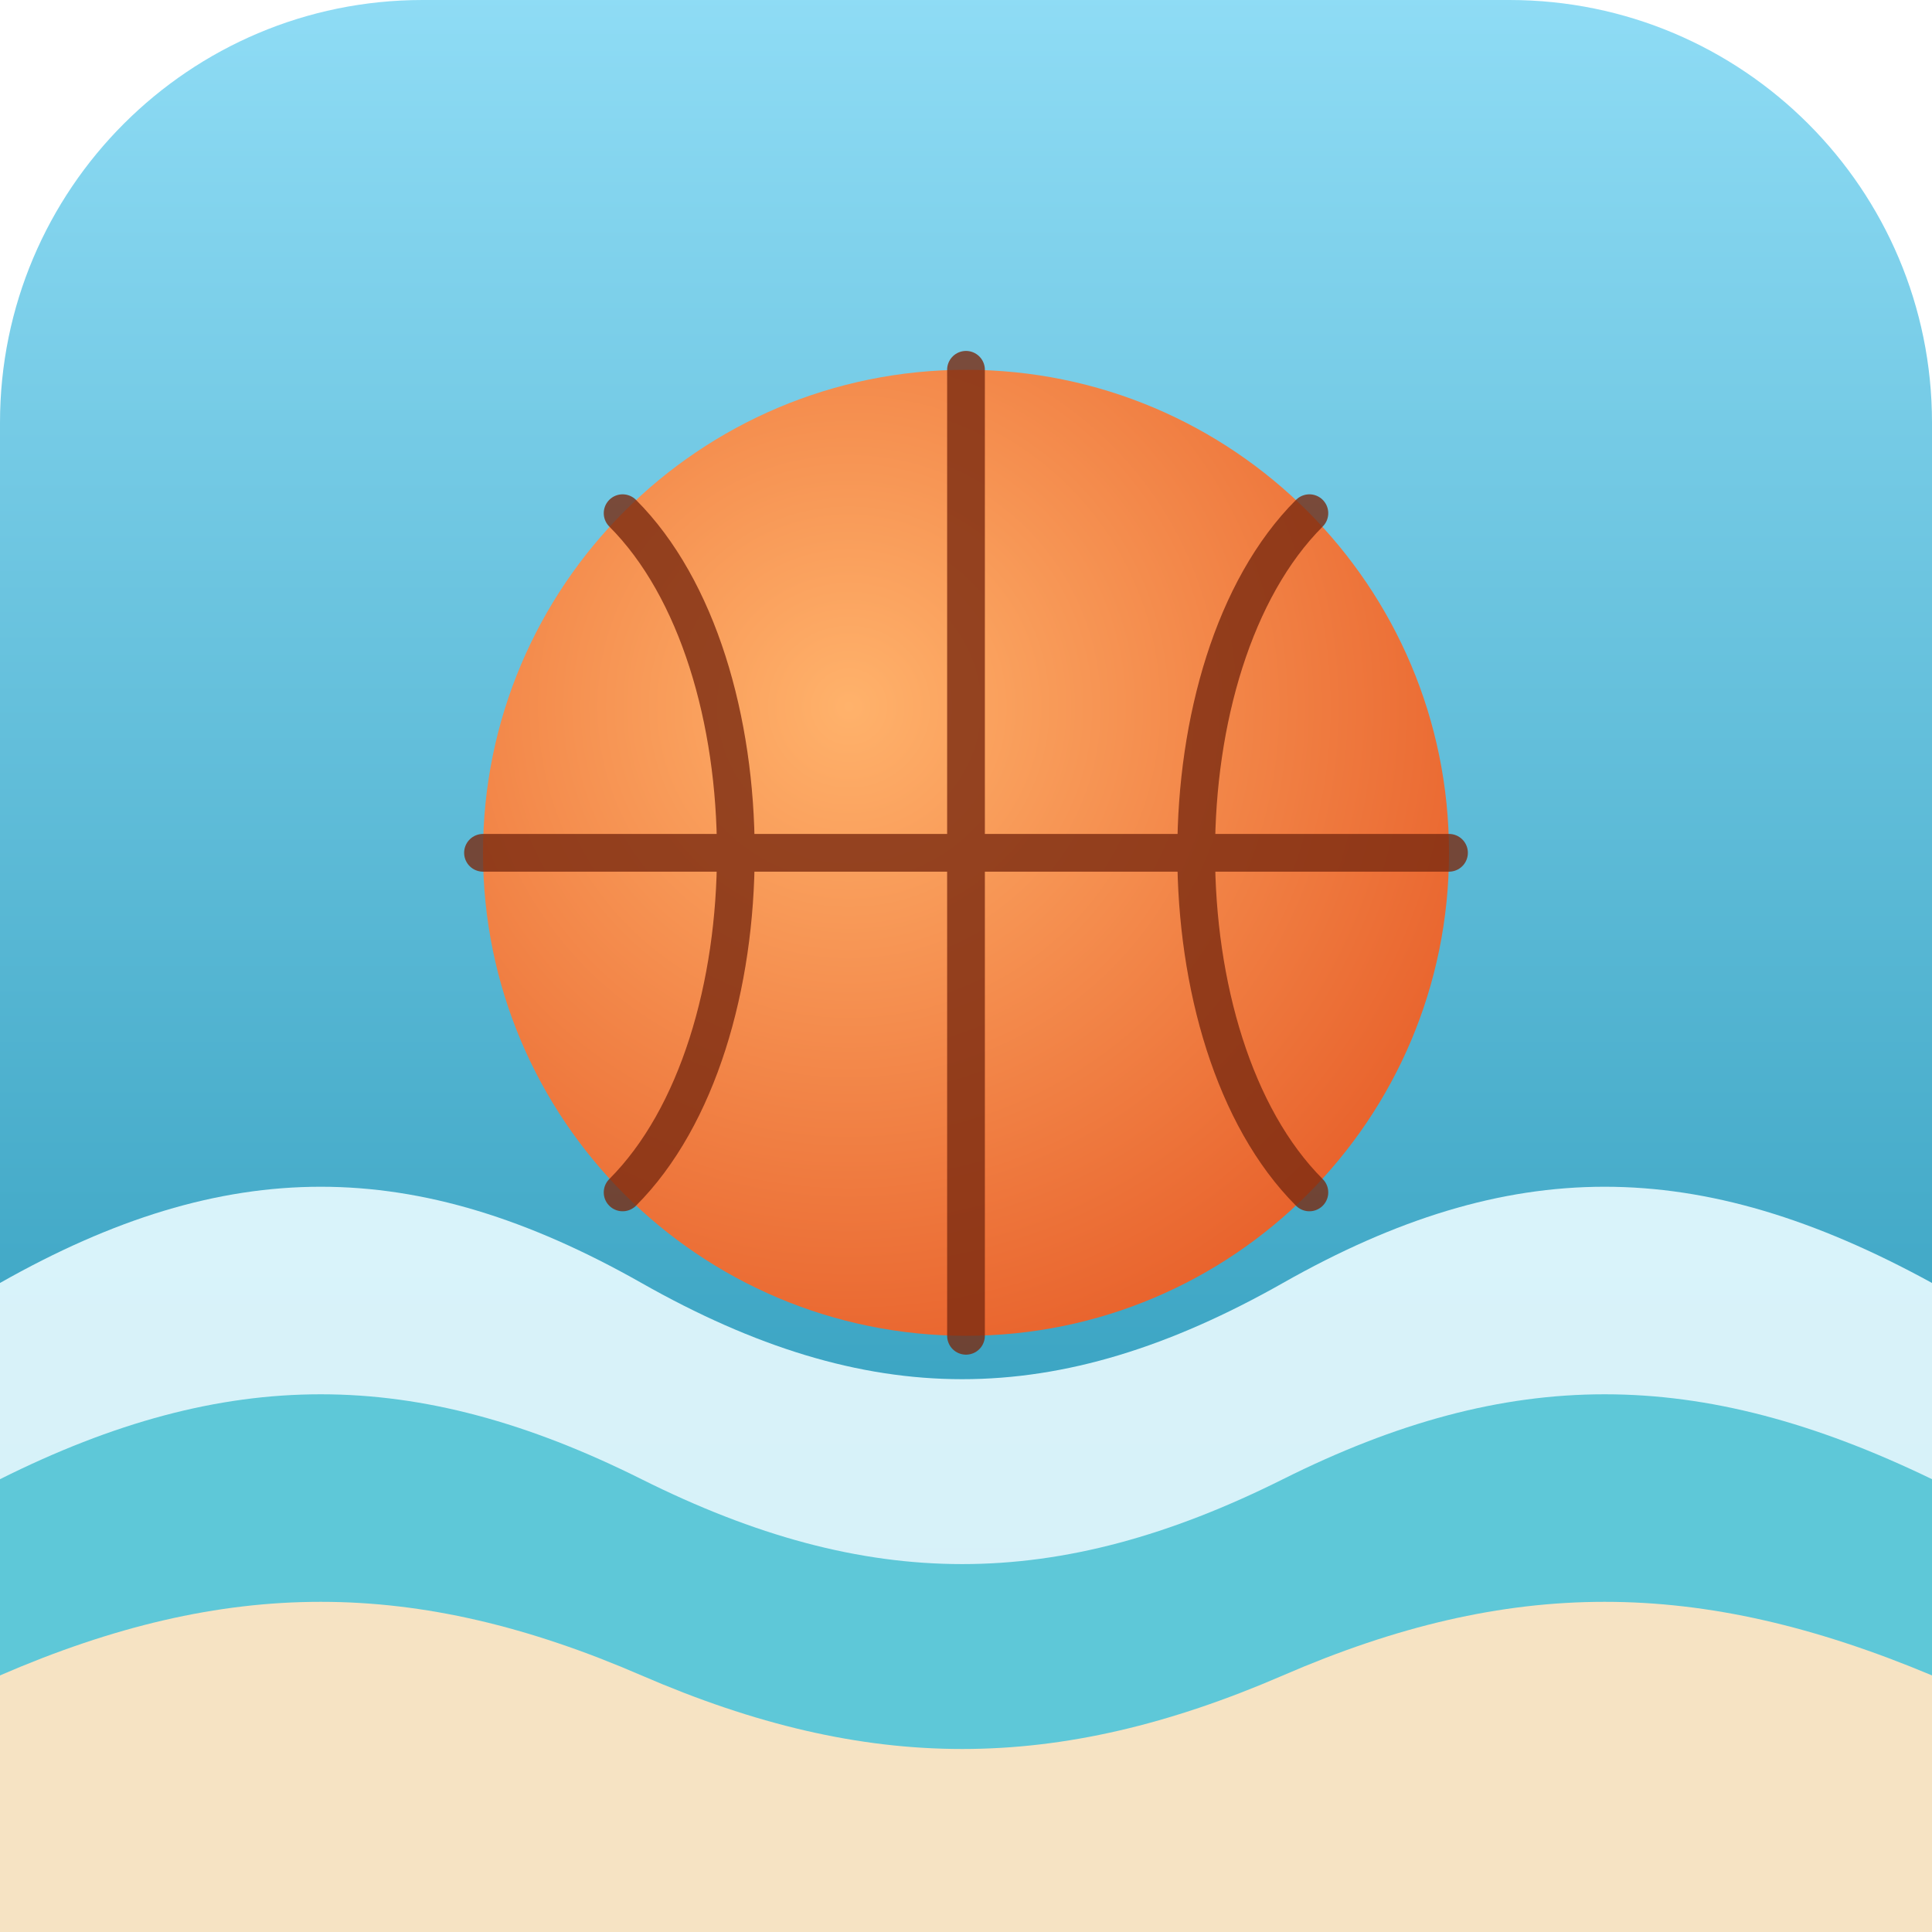
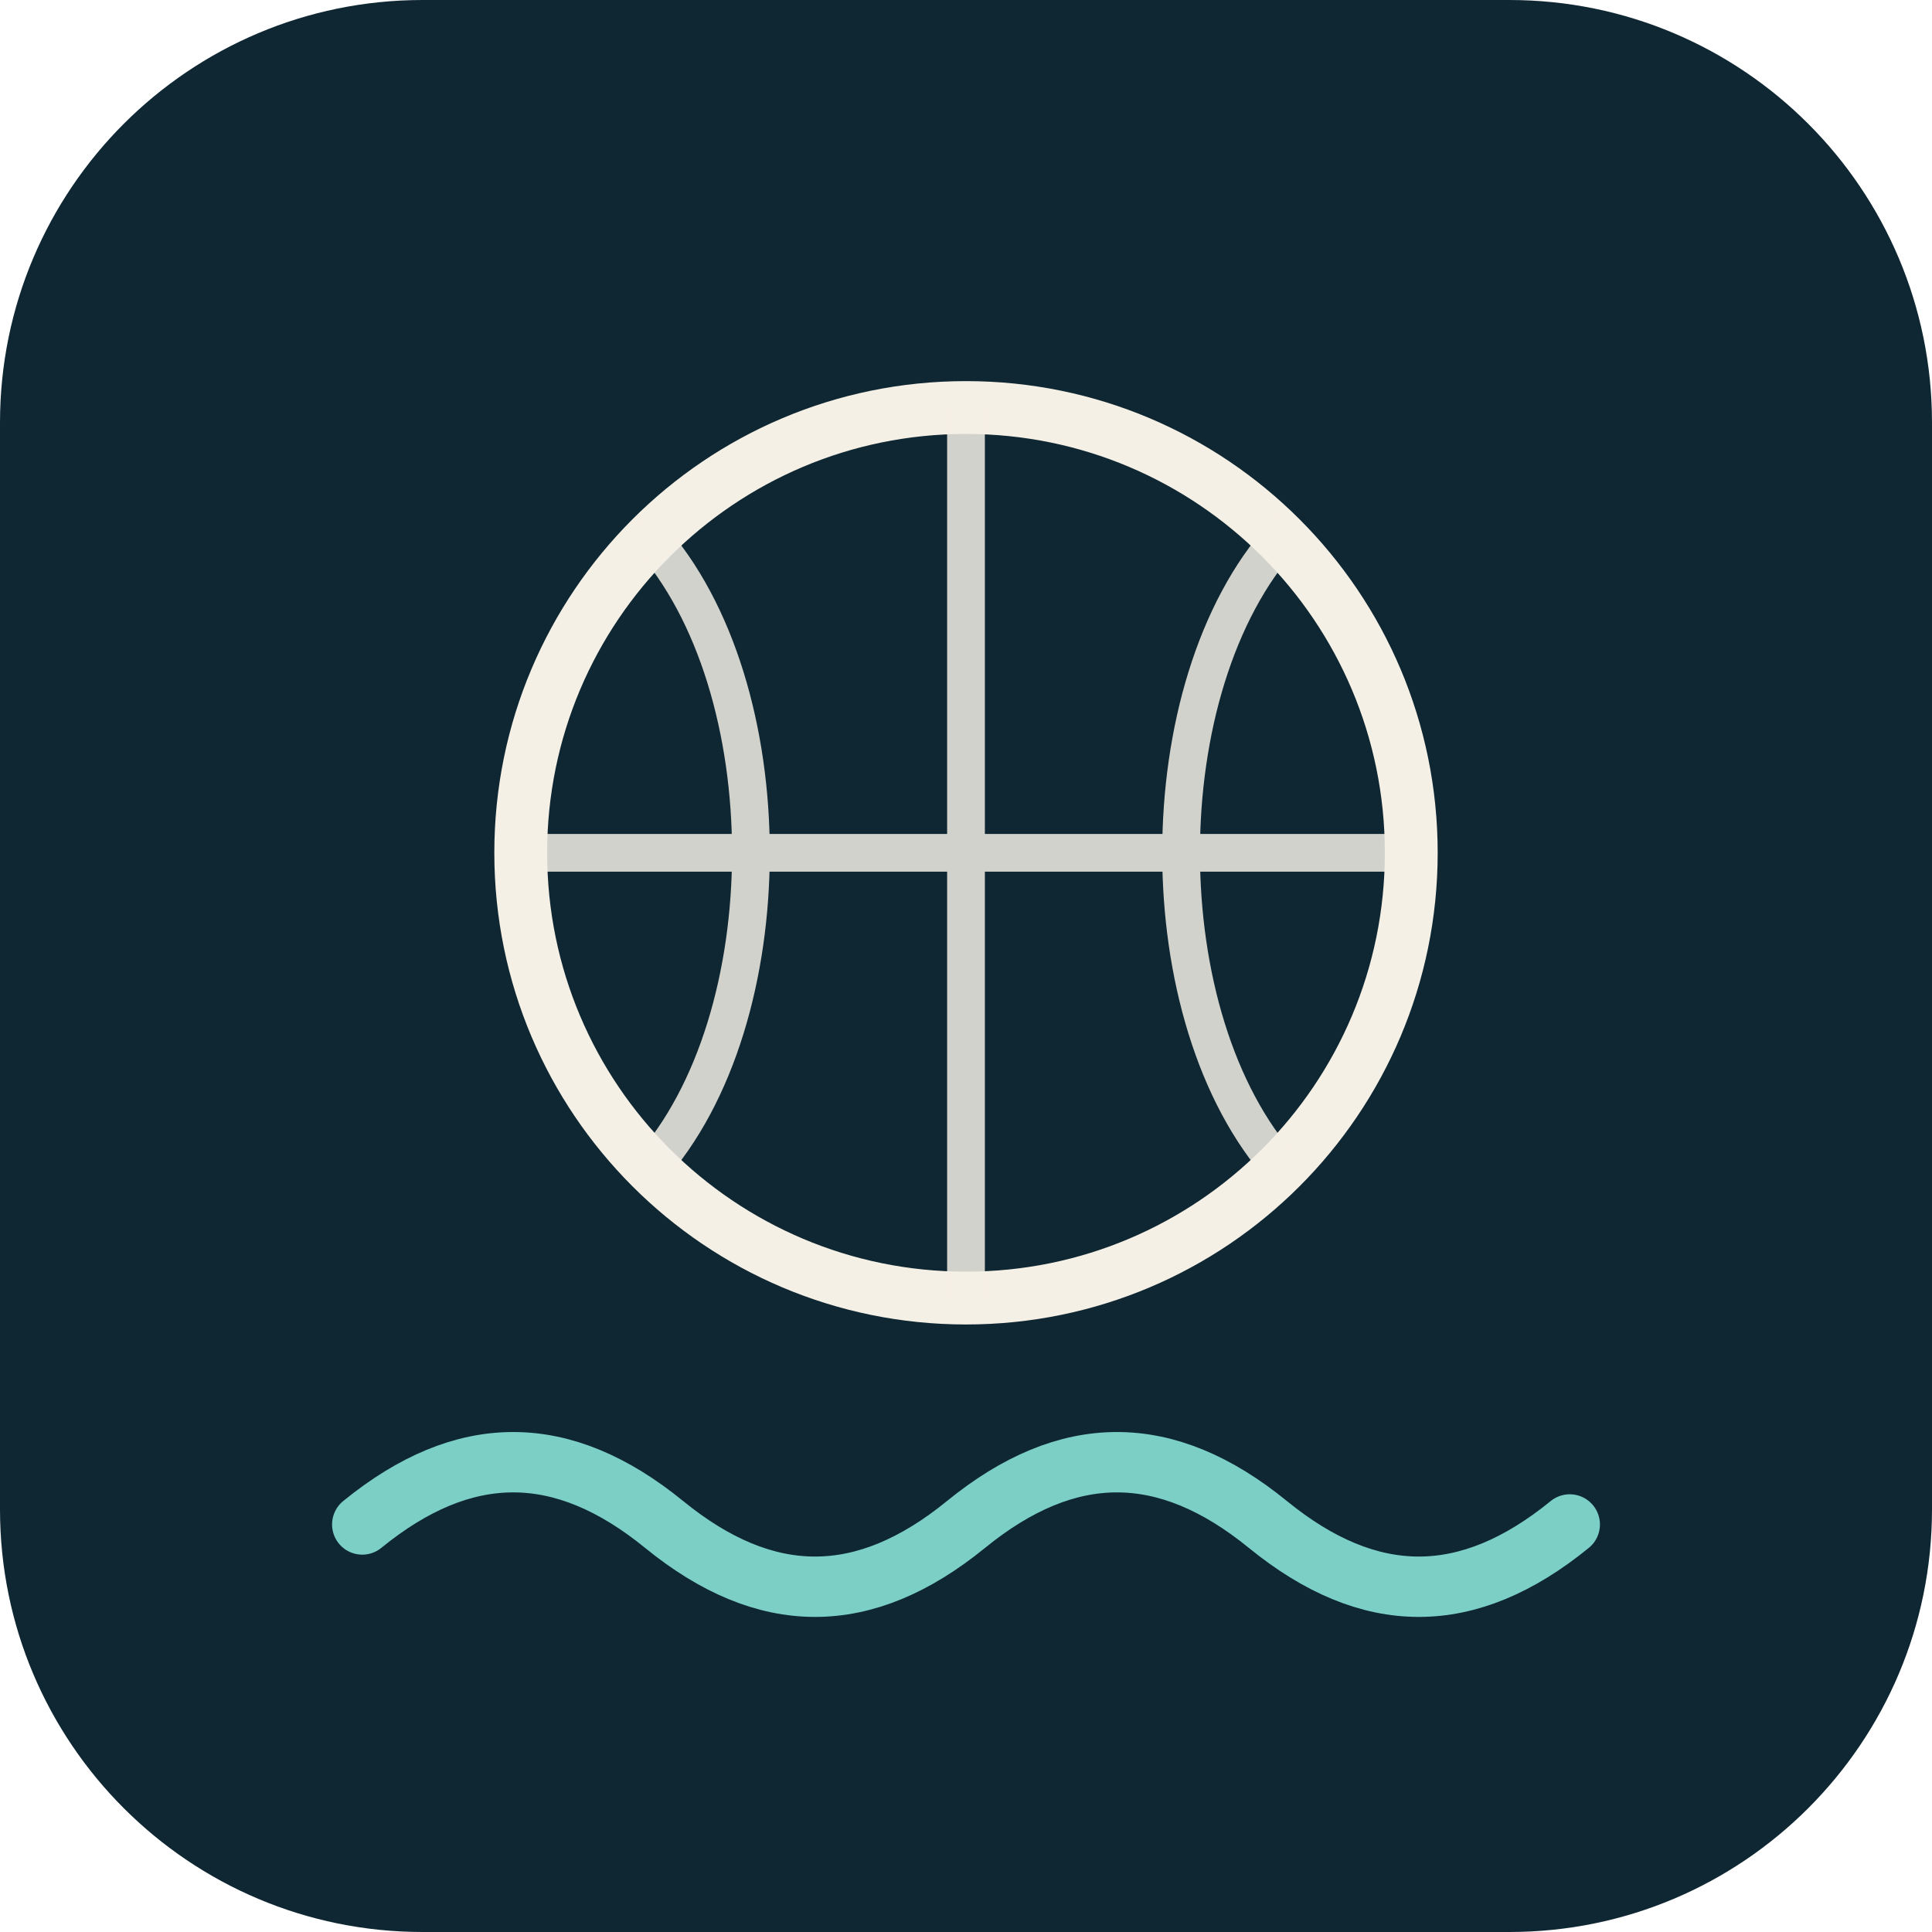
<svg xmlns="http://www.w3.org/2000/svg" viewBox="0 0 512 512">
-   <defs>
-     <linearGradient id="sky" x1="0" y1="0" x2="0" y2="1">
-       <stop offset="0" stop-color="#8fdcf5" />
-       <stop offset="1" stop-color="#1b8fb0" />
-     </linearGradient>
-     <radialGradient id="ball" cx=".38" cy=".35" r=".7">
-       <stop offset="0" stop-color="#ffb26b" />
-       <stop offset="1" stop-color="#e8622c" />
-     </radialGradient>
-   </defs>
-   <rect width="512" height="512" rx="112" fill="url(#sky)" />
-   <circle cx="256" cy="226" r="128" fill="url(#ball)" />
-   <g fill="none" stroke="#7a2a10" stroke-width="10" stroke-linecap="round" opacity=".8">
-     <path d="M128 226h256" />
-     <path d="M256 98v256" />
-     <path d="M165 136c40 40 40 140 0 180" />
-     <path d="M347 136c-40 40-40 140 0 180" />
+   <rect width="512" height="512" rx="112" fill="#0f2733" />
+   <circle cx="256" cy="226" r="118" fill="none" stroke="#f5f0e6" stroke-width="14" />
+   <g fill="none" stroke="#f5f0e6" stroke-width="10" stroke-linecap="round" opacity=".85">
+     <path d="M138 226h236" />
+     <path d="M256 108v236" />
+     <path d="M172 142c36 40 36 128 0 168" />
+     <path d="M340 142c-36 40-36 128 0 168" />
  </g>
-   <path d="M0 340c60-34 110-34 170 0s110 34 170 0 110-34 172 0V512H0z" fill="#e9fbff" opacity=".9" />
-   <path d="M0 392c60-30 110-30 170 0s110 30 170 0 110-30 172 0V512H0z" fill="#5ec8d8" />
-   <path d="M0 444c60-26 110-26 170 0s110 26 170 0 110-26 172 0V512H0z" fill="#f6e3c3" />
+   <path d="M96 404c27-22 53-22 80 0s53 22 80 0 53-22 80 0 53 22 80 0" fill="none" stroke="#7ccfc4" stroke-width="16" stroke-linecap="round" />
</svg>
